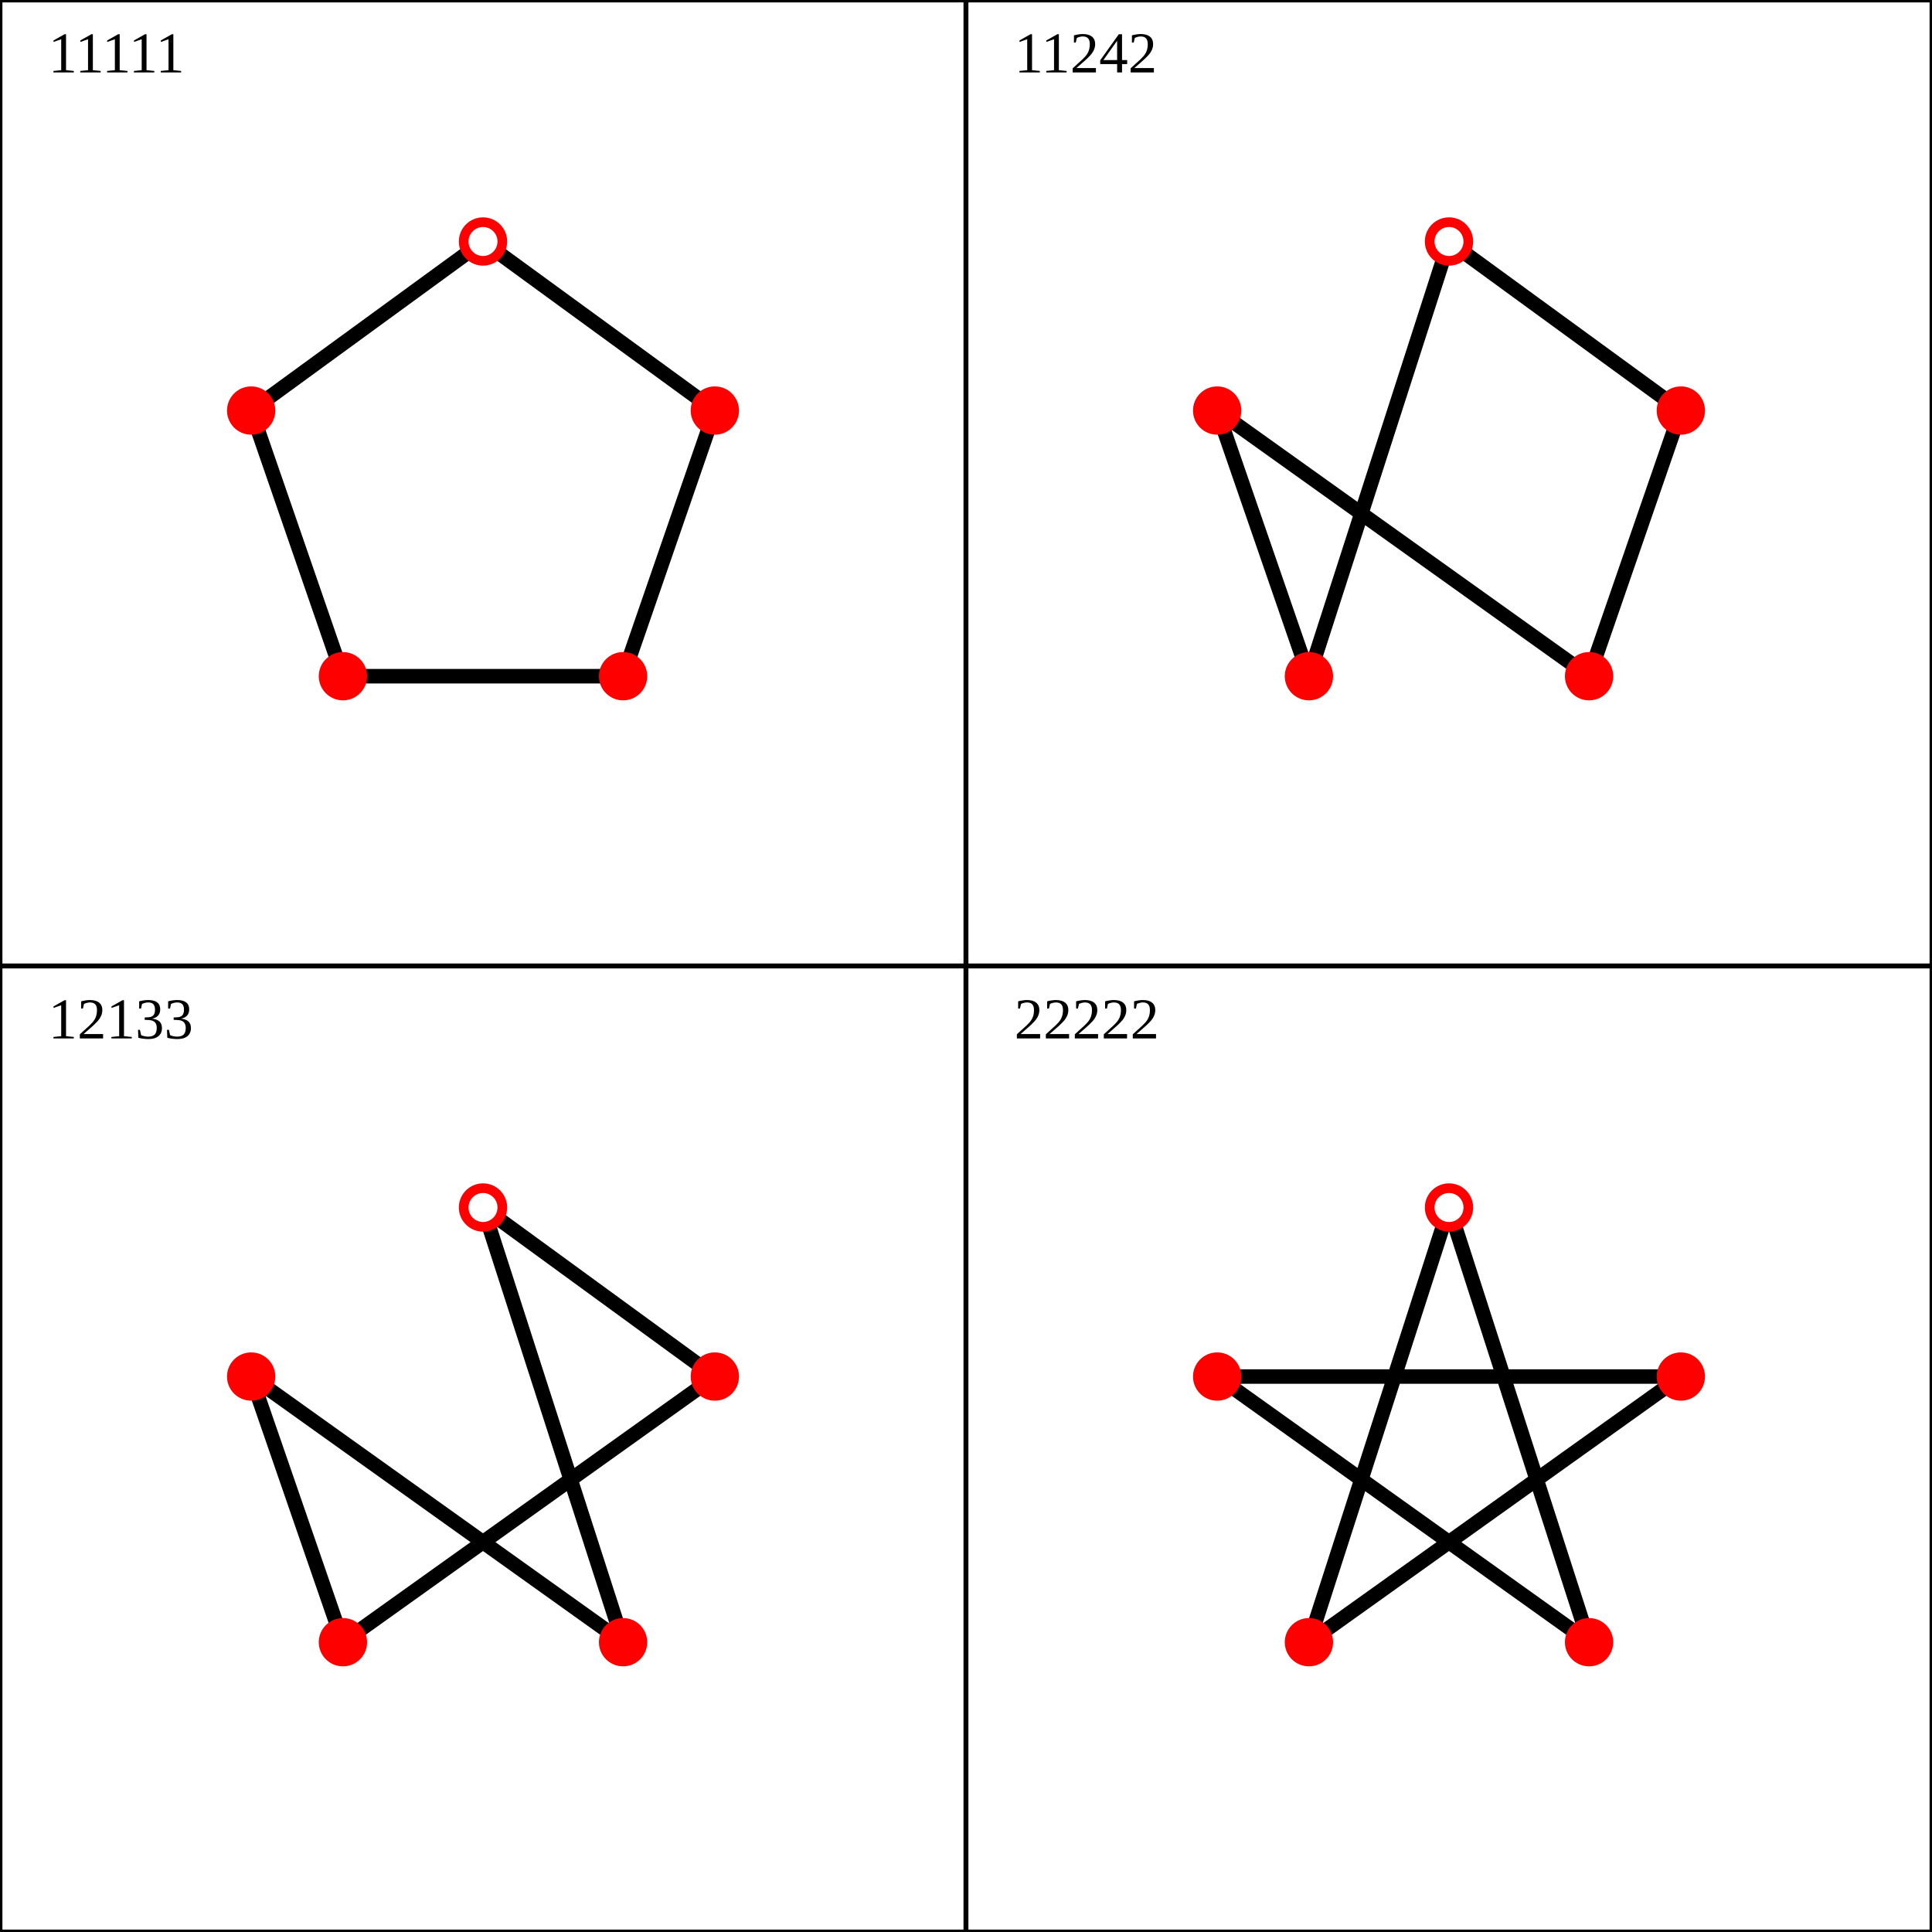
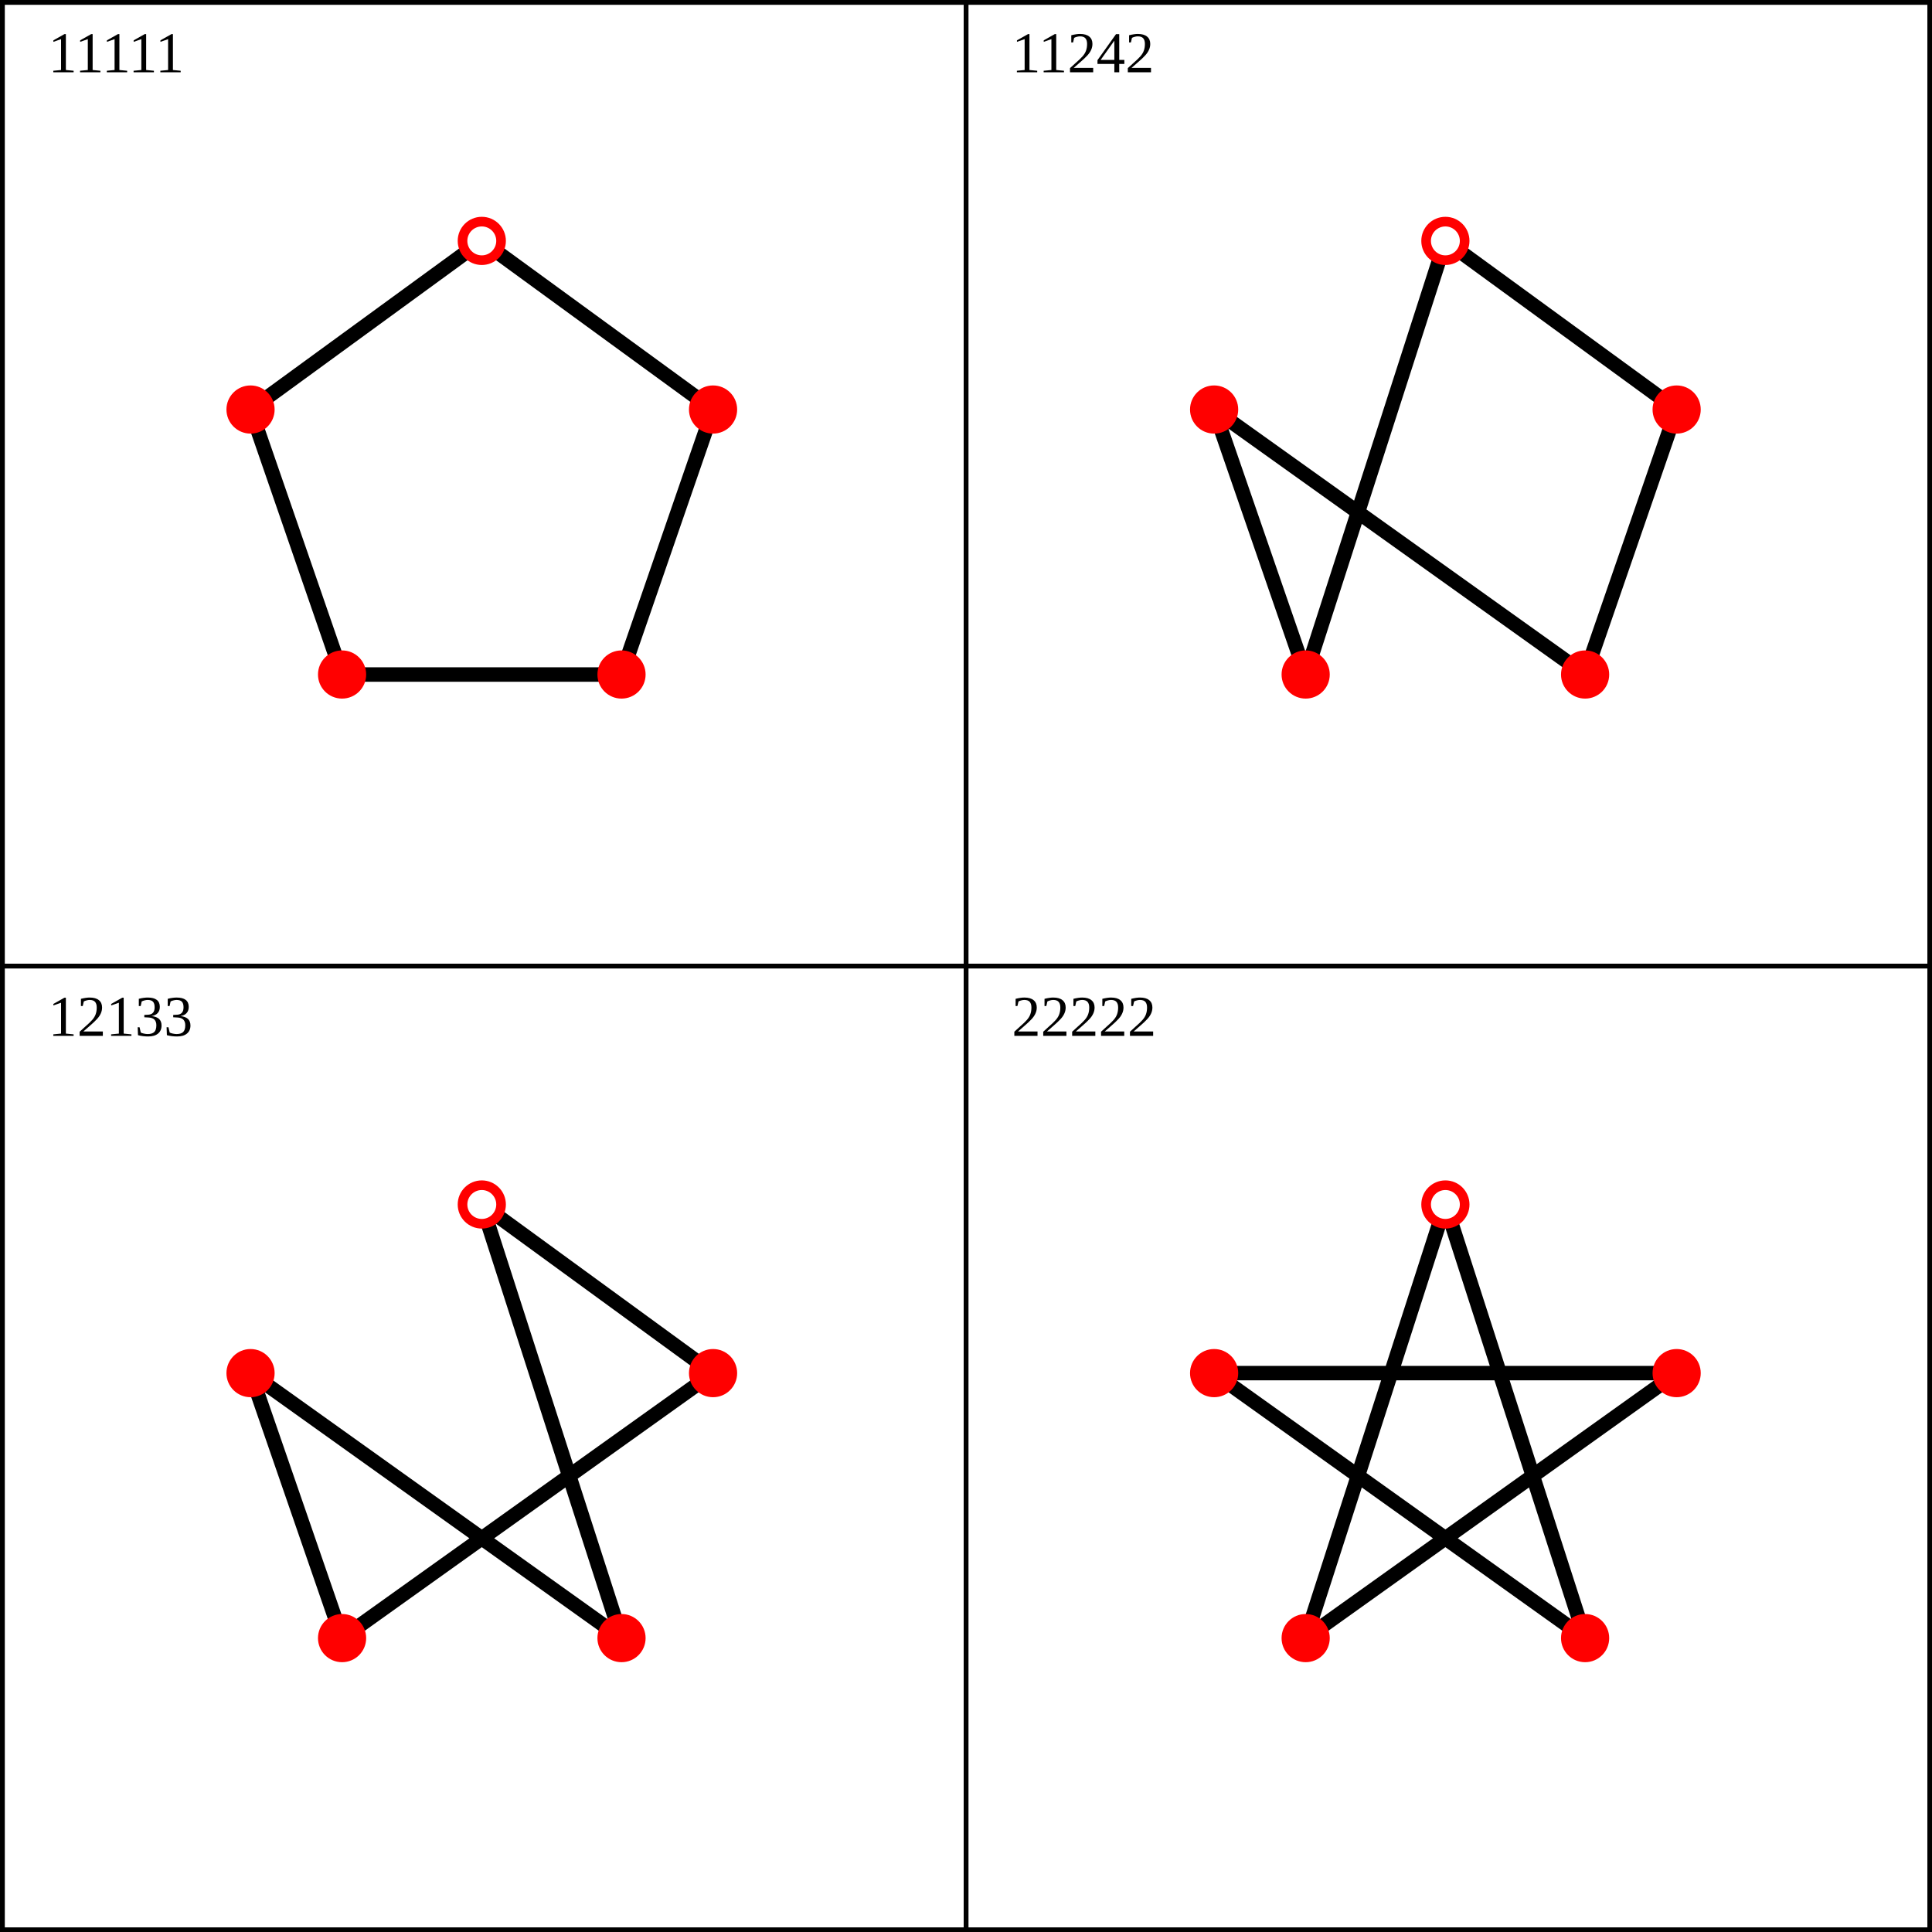
- <svg xmlns="http://www.w3.org/2000/svg" width="400" height="400" viewBox="0 0 400 400">
-   <rect fill="#999" stroke="#000" x="0" y="0" width="400" height="400" />
-   <rect fill="#fff" stroke="#000" x="0" y="0" width="200" height="200" />
+ <svg xmlns="http://www.w3.org/2000/svg" width="401" height="401" viewBox="0 0 401 401">
+   <defs>
+     <pattern id="grid" patternUnits="userSpaceOnUse" viewBox="0 0 200 200" width="200" height="200">
+       <rect x=".5" y=".5" width="200" height="200" stroke="black" fill="white" />
+     </pattern>
+     <marker id="top-vert" viewBox="-5 -5 10 10" markerUnits="userSpaceOnUse" markerWidth="10" markerHeight="10">
+       <circle r="5" fill="red" />
+       <circle r="3" fill="white" />
+     </marker>
+     <marker id="vert" viewBox="-5 -5 10 10" markerUnits="userSpaceOnUse" markerWidth="10" markerHeight="10">
+       <circle r="5" fill="red" />
+     </marker>
+   </defs>
+   <rect x=".5" y=".5" width="400" height="400" stroke="black" fill="#999" />
+   <rect width="401" height="401" fill="url(#grid)" />
  <text x="10" y="15">11111</text>
-   <polyline points="100,50 148,85 129,140 71,140 52,85 100,50" stroke="black" stroke-width="3" fill="none" />
-   <circle cx="100" cy="50" r="5" fill="red" />
-   <circle cx="148" cy="85" r="5" fill="red" />
-   <circle cx="129" cy="140" r="5" fill="red" />
-   <circle cx="71" cy="140" r="5" fill="red" />
-   <circle cx="52" cy="85" r="5" fill="red" />
-   <circle cx="100" cy="50" r="3" fill="white" />
-   <rect fill="#fff" stroke="#000" x="200" y="0" width="200" height="200" />
  <text x="210" y="15">11242</text>
-   <polyline points="300,50 348,85 329,140 252,85 271,140 300,50" stroke="black" stroke-width="3" fill="none" />
-   <circle cx="300" cy="50" r="5" fill="red" />
-   <circle cx="348" cy="85" r="5" fill="red" />
-   <circle cx="329" cy="140" r="5" fill="red" />
-   <circle cx="271" cy="140" r="5" fill="red" />
-   <circle cx="252" cy="85" r="5" fill="red" />
-   <circle cx="300" cy="50" r="3" fill="white" />
-   <rect fill="#fff" stroke="#000" x="0" y="200" width="200" height="200" />
  <text x="10" y="215">12133</text>
-   <polyline points="100,250 148,285 71,340 52,285 129,340 100,250" stroke="black" stroke-width="3" fill="none" />
-   <circle cx="100" cy="250" r="5" fill="red" />
-   <circle cx="148" cy="285" r="5" fill="red" />
-   <circle cx="129" cy="340" r="5" fill="red" />
-   <circle cx="71" cy="340" r="5" fill="red" />
-   <circle cx="52" cy="285" r="5" fill="red" />
-   <circle cx="100" cy="250" r="3" fill="white" />
-   <rect fill="#fff" stroke="#000" x="200" y="200" width="200" height="200" />
  <text x="210" y="215">22222</text>
-   <polyline points="300,250 329,340 252,285 348,285 271,340 300,250" stroke="black" stroke-width="3" fill="none" />
-   <circle cx="300" cy="250" r="5" fill="red" />
-   <circle cx="348" cy="285" r="5" fill="red" />
-   <circle cx="329" cy="340" r="5" fill="red" />
-   <circle cx="271" cy="340" r="5" fill="red" />
-   <circle cx="252" cy="285" r="5" fill="red" />
-   <circle cx="300" cy="250" r="3" fill="white" />
+   <g stroke="black" stroke-linejoin="bevel" stroke-width="3" fill="none" marker-start="url(#top-vert)" marker-mid="url(#vert)">
+     <path d="M100,50L148,85L129,140L71,140L52,85Z" />
+     <path d="M300,50L348,85L329,140L252,85L271,140Z" />
+     <path d="M100,250L148,285L71,340L52,285L129,340Z" />
+     <path d="M300,250L329,340L252,285L348,285L271,340Z" />
+   </g>
</svg>
